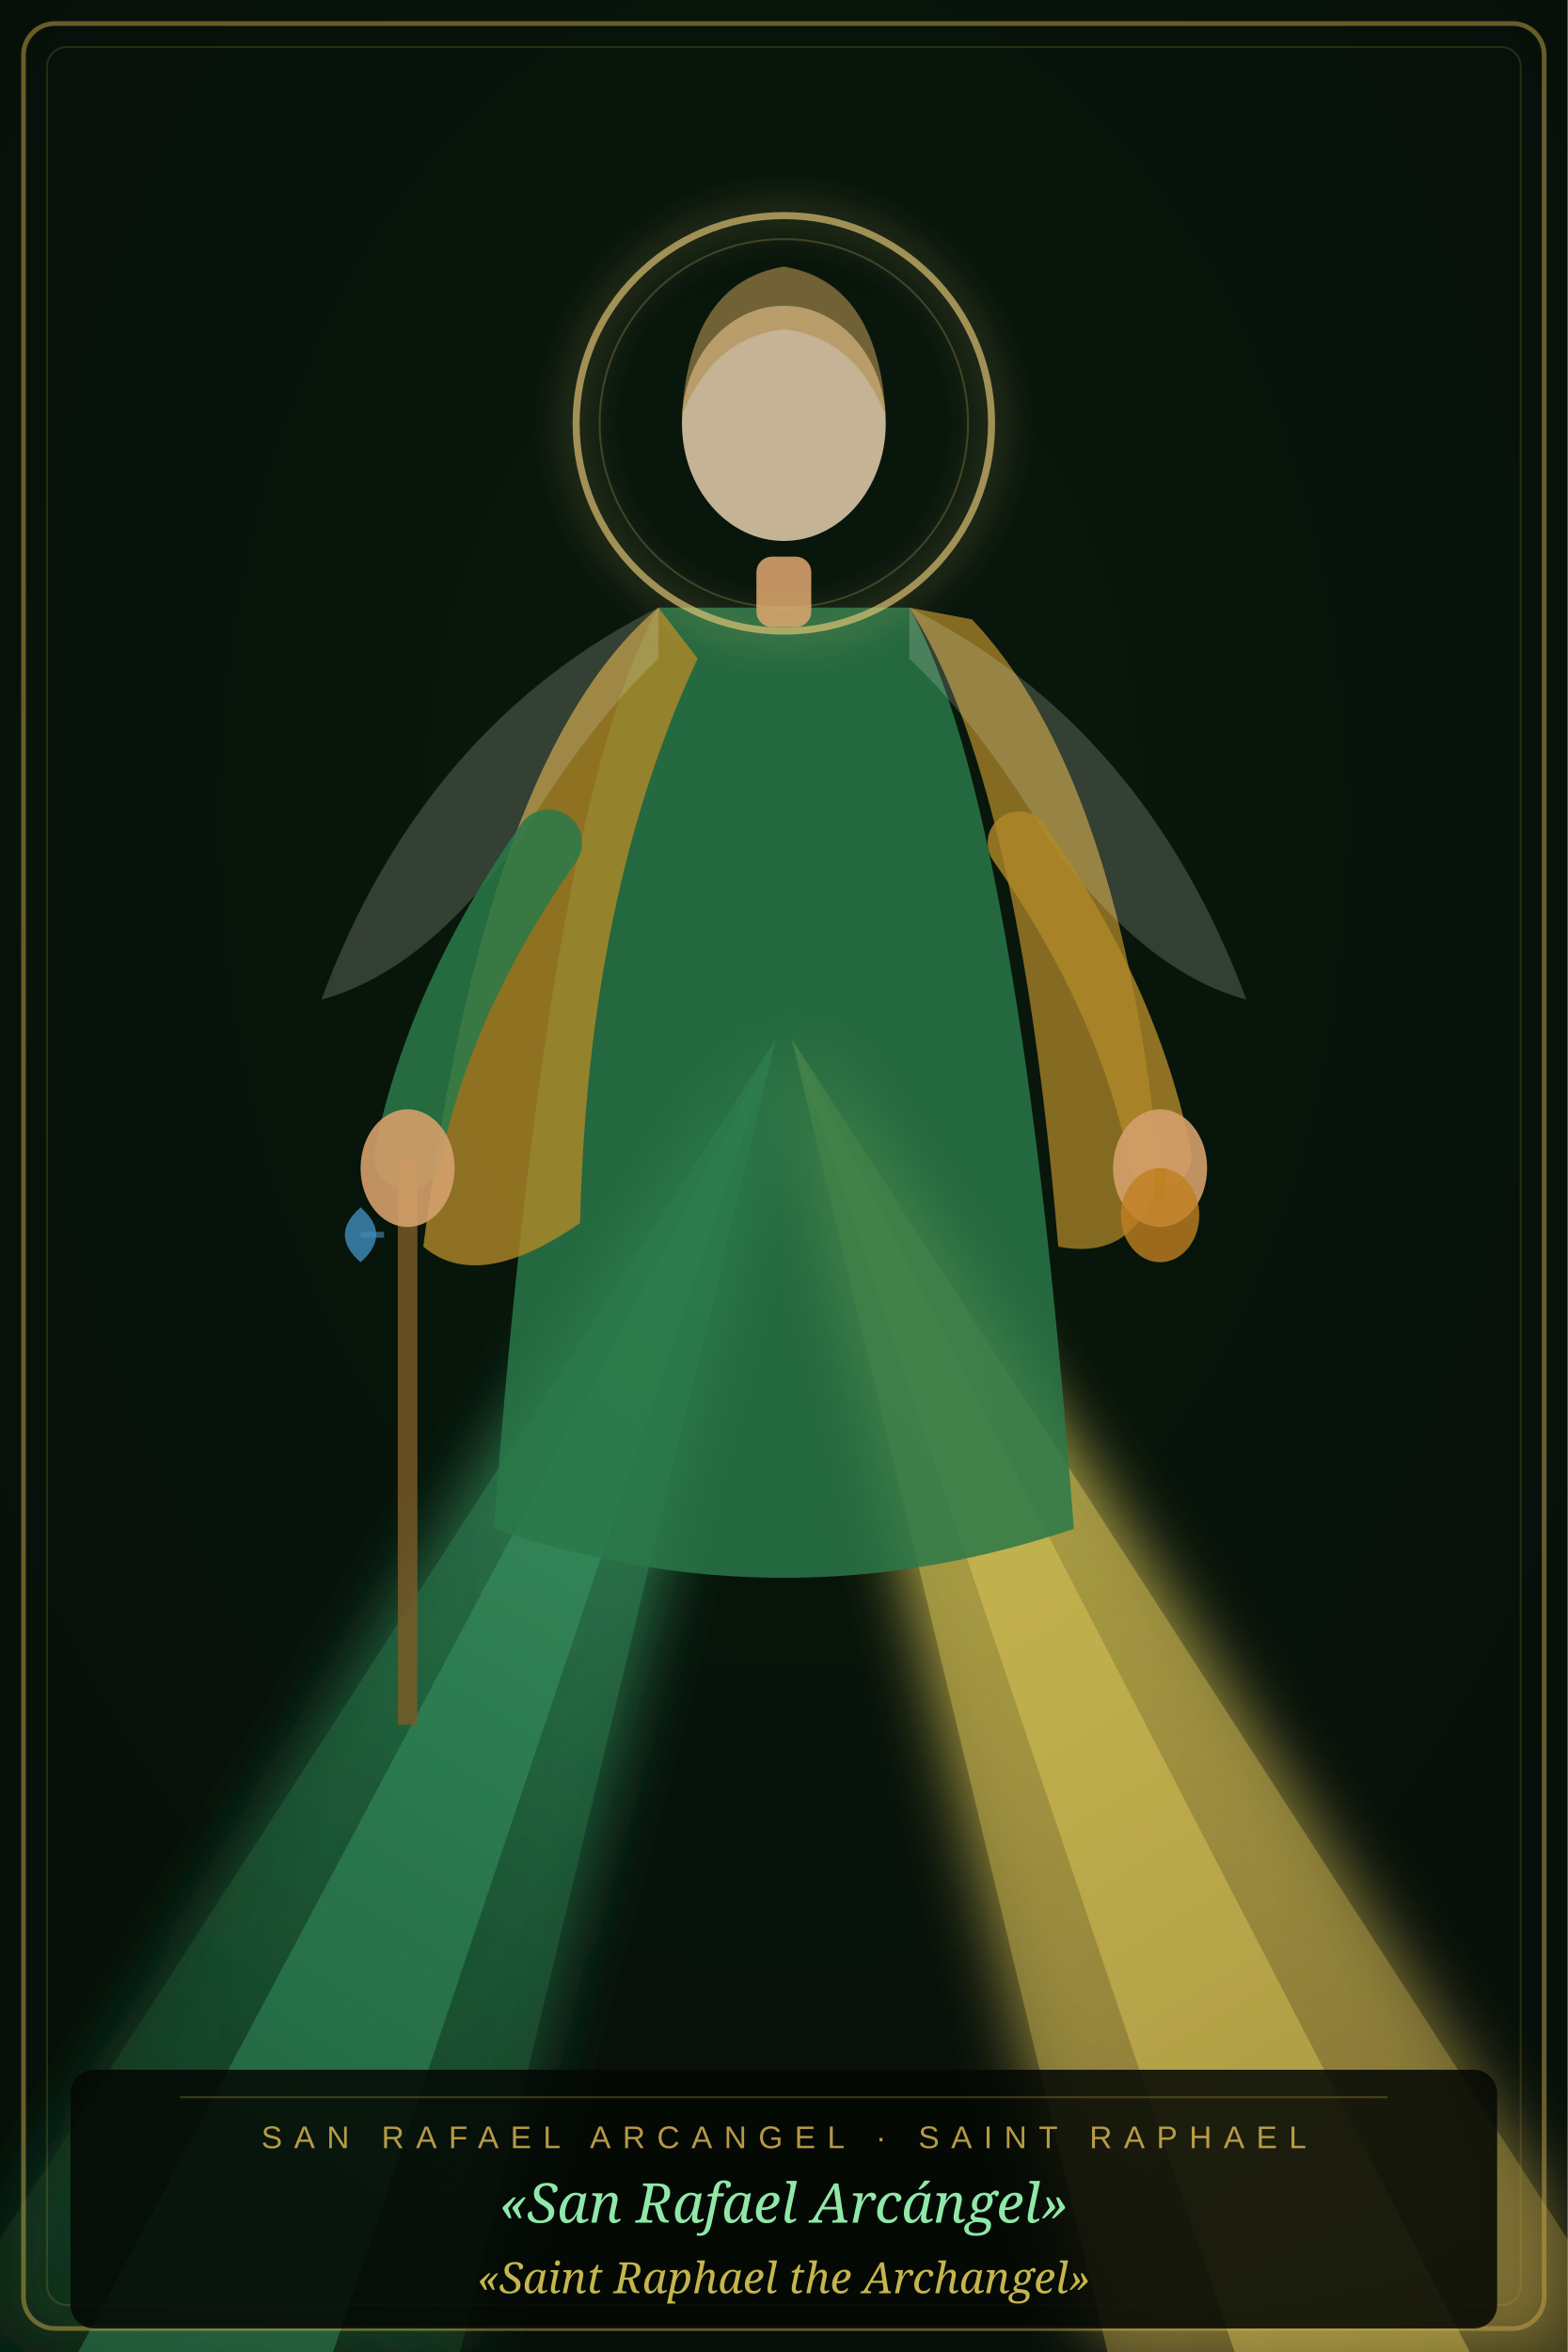
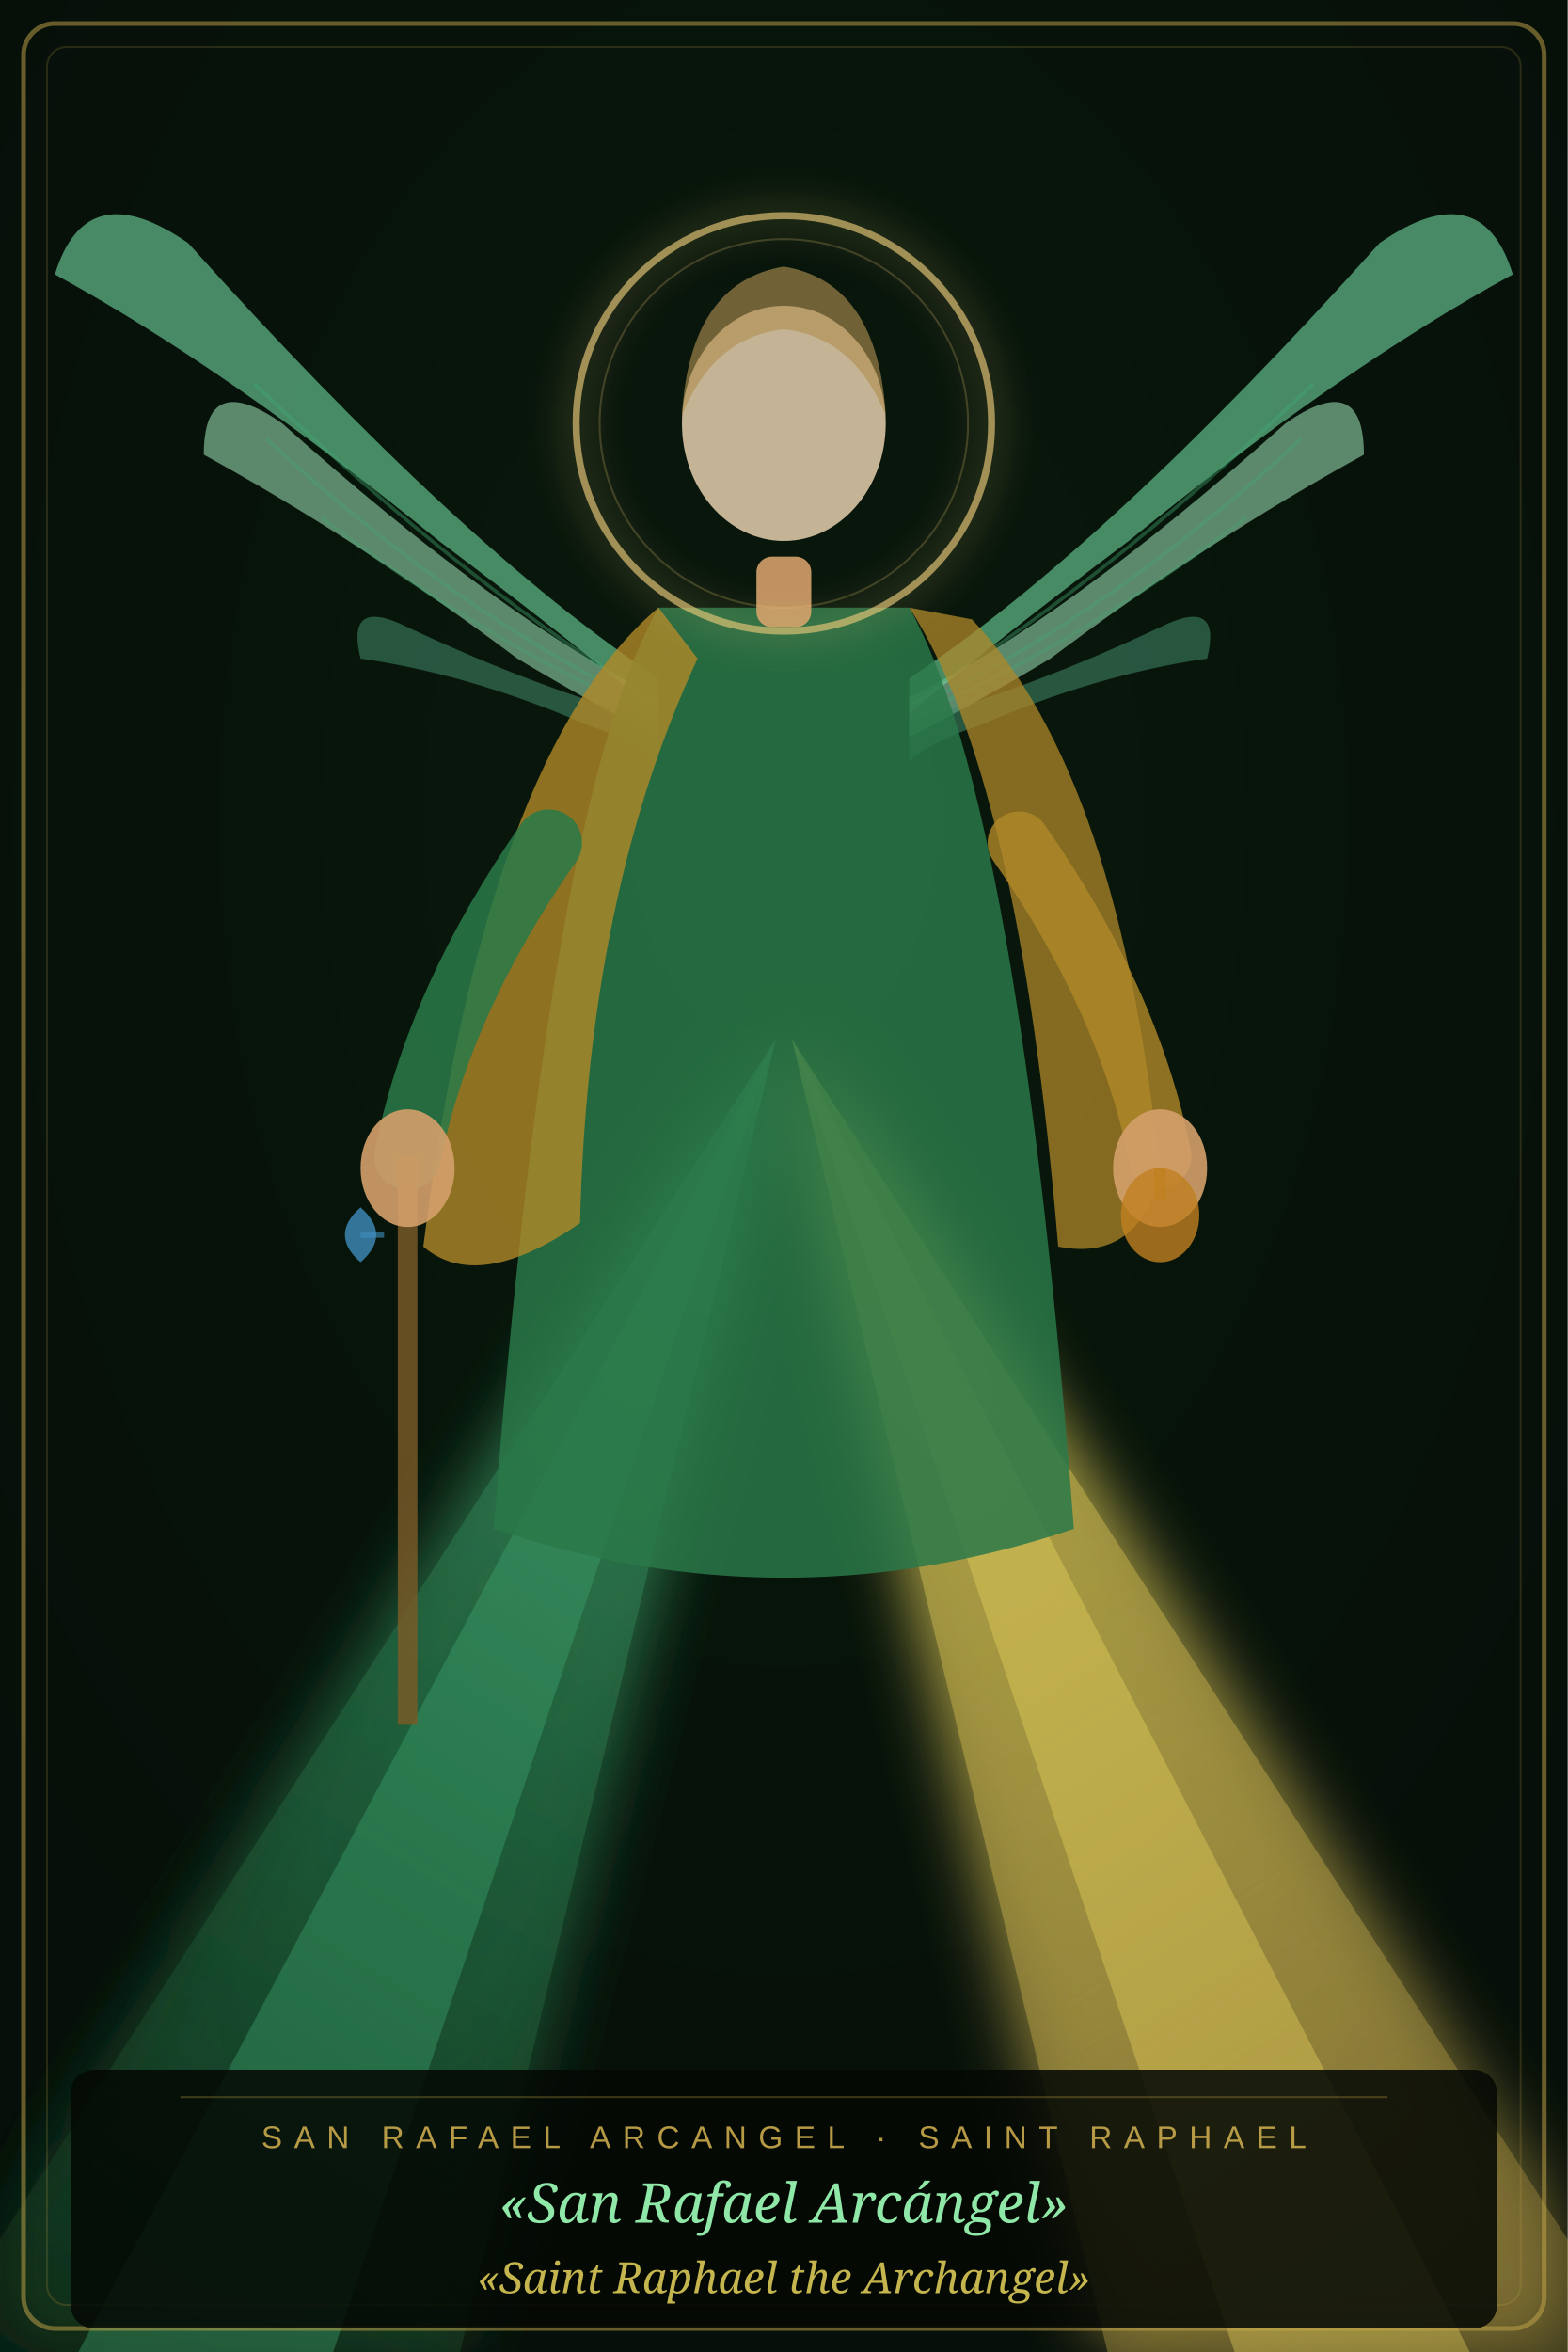
<svg xmlns="http://www.w3.org/2000/svg" viewBox="0 0 400 600">
  <defs>
    <radialGradient id="sr-bg" cx="50%" cy="35%" r="65%">
      <stop offset="0%" stop-color="#081208" />
      <stop offset="100%" stop-color="#040804" />
    </radialGradient>
    <linearGradient id="sr-r1" x1="50%" y1="0%" x2="10%" y2="100%">
      <stop offset="0%" stop-color="#40a870" stop-opacity="1" />
      <stop offset="100%" stop-color="#104020" stop-opacity="0.4" />
    </linearGradient>
    <linearGradient id="sr-r2" x1="50%" y1="0%" x2="90%" y2="100%">
      <stop offset="0%" stop-color="#f5e060" stop-opacity="1" />
      <stop offset="100%" stop-color="#c9a84c" stop-opacity="0.4" />
    </linearGradient>
    <filter id="sr-gl">
      <feGaussianBlur stdDeviation="9" result="b" />
      <feMerge>
        <feMergeNode in="b" />
        <feMergeNode in="b" />
        <feMergeNode in="SourceGraphic" />
      </feMerge>
    </filter>
    <filter id="sr-g2">
      <feGaussianBlur stdDeviation="5" result="b" />
      <feMerge>
        <feMergeNode in="b" />
        <feMergeNode in="SourceGraphic" />
      </feMerge>
    </filter>
  </defs>
  <rect width="400" height="600" fill="url(#sr-bg)" />
  <rect width="400" height="600" fill="#105030" opacity="0.10" />
  <polygon points="198,265 -25,610 115,610" fill="url(#sr-r1)" filter="url(#sr-gl)" opacity="0.72" />
  <polygon points="198,265 20,600  85,600" fill="#40a870" opacity="0.38" />
  <polygon points="202,265 425,610 285,610" fill="url(#sr-r2)" filter="url(#sr-gl)" opacity="0.70" />
  <polygon points="202,265 375,600 315,600" fill="#f5e060" opacity="0.34" />
+   <path d="M168,173 Q118,140 48,62 Q22,44 14,70 Q58,94 112,138 Q144,162 168,182 Z" fill="#60b888" opacity="0.72" />
+   <path d="M168,178 Q128,158 72,108 Q52,94 52,116 Q92,138 132,168 Q152,180 168,188 Z" fill="#90d0a8" opacity="0.62" />
+   <path d="M168,184 Q138,176 104,160 Q88,152 92,168 Q120,172 150,185 Q162,189 168,194 Z" fill="#408868" opacity="0.56" />
+   <path d="M168,179 Q122,152 65,98" stroke="#40a870" stroke-width="0.9" fill="none" opacity="0.40" />
+   <path d="M168,181 Q118,158 68,112" stroke="#40a870" stroke-width="0.9" fill="none" opacity="0.34" />
+   <path d="M168,183 Q124,164 82,132" stroke="#40a870" stroke-width="0.9" fill="none" opacity="0.27" />
+   <path d="M232,173 Q282,140 352,62 Q378,44 386,70 Q342,94 288,138 Q256,162 232,182 Z" fill="#60b888" opacity="0.72" />
+   <path d="M232,178 Q272,158 328,108 Q348,94 348,116 Q308,138 268,168 Q248,180 232,188 Z" fill="#90d0a8" opacity="0.62" />
+   <path d="M232,184 Q262,176 296,160 Q312,152 308,168 Q280,172 250,185 Q238,189 232,194 Z" fill="#408868" opacity="0.56" />
+   <path d="M232,179 Q278,152 335,98" stroke="#40a870" stroke-width="0.9" fill="none" opacity="0.40" />
+   <path d="M232,181 Q282,158 332,112" stroke="#40a870" stroke-width="0.9" fill="none" opacity="0.34" />
+   <path d="M232,183 Q276,164 318,132" stroke="#40a870" stroke-width="0.9" fill="none" opacity="0.27" />
  <path d="M168,155 Q140,205 126,390 Q200,415 274,390 Q260,205 232,155 Z" fill="#2a7848" opacity="0.84" />
  <path d="M168,155 Q124,192 108,318 Q122,330 148,312 Q150,228 178,168 Z" fill="#b08828" opacity="0.80" />
  <path d="M232,155 Q260,198 270,318 Q290,322 296,300 Q286,198 248,158 Z" fill="#b08828" opacity="0.74" />
-   <path d="M168,155 Q108,185 82,255 Q108,248 132,215 Q150,185 168,168 Z" fill="#e0e8d0" opacity="0.20" />
-   <path d="M232,155 Q292,185 318,255 Q292,248 268,215 Q250,185 232,168 Z" fill="#e0e8d0" opacity="0.20" />
  <path d="M140,215 Q112,255 104,295" stroke="#2a7848" stroke-width="17" fill="none" stroke-linecap="round" opacity="0.86" />
  <path d="M260,215 Q288,255 296,295" stroke="#b08828" stroke-width="16" fill="none" stroke-linecap="round" opacity="0.80" />
  <line x1="104" y1="295" x2="104" y2="440" stroke="#7a5a28" stroke-width="5" stroke-opacity="0.82" />
  <path d="M92,308 Q84,315 92,322 Q100,315 92,308 Z" fill="#4090c0" opacity="0.78" />
  <path d="M98,315 L92,315" stroke="#4090c0" stroke-width="1.5" opacity="0.6" />
  <ellipse cx="104" cy="298" rx="12" ry="15" fill="#d4a06a" opacity="0.9" />
  <ellipse cx="296" cy="298" rx="12" ry="15" fill="#d4a06a" opacity="0.9" />
  <ellipse cx="296" cy="310" rx="10" ry="12" fill="#c08020" opacity="0.80" />
  <path d="M296,298 L296,306" stroke="#c08020" stroke-width="3" opacity="0.7" />
  <rect x="193" y="142" width="14" height="18" rx="4" fill="#d4a06a" opacity="0.9" />
  <ellipse cx="200" cy="108" rx="26" ry="30" fill="#d4c0a0" opacity="0.92" />
  <path d="M174,106 Q176,72 200,68 Q224,72 226,106 Q218,86 200,84 Q182,86 174,106 Z" fill="#b09050" opacity="0.62" />
  <circle cx="200" cy="108" r="53" fill="none" stroke="#e8c97a" stroke-width="1.8" stroke-opacity="0.65" filter="url(#sr-g2)" />
  <circle cx="200" cy="108" r="47" fill="none" stroke="#e8c97a" stroke-width="0.5" stroke-opacity="0.22" />
  <rect x="6" y="6" width="388" height="588" rx="8" fill="none" stroke="#c9a84c" stroke-width="1.2" stroke-opacity="0.5" />
  <rect x="12" y="12" width="376" height="576" rx="5" fill="none" stroke="#c9a84c" stroke-width="0.5" stroke-opacity="0.18" />
  <rect x="18" y="528" width="364" height="66" rx="6" fill="#040804" opacity="0.86" />
  <line x1="46" y1="535" x2="354" y2="535" stroke="#c9a84c" stroke-width="0.5" stroke-opacity="0.28" />
  <text x="200" y="548" text-anchor="middle" font-family="Arial,sans-serif" font-size="8" fill="#c9a84c" letter-spacing="3" opacity="0.9">SAN RAFAEL ARCANGEL  ·  SAINT RAPHAEL</text>
  <text x="200" y="567" text-anchor="middle" font-family="Georgia,serif" font-size="14" fill="#90e8a8" font-style="italic">«San Rafael Arcángel»</text>
  <text x="200" y="585" text-anchor="middle" font-family="Georgia,serif" font-size="11" fill="#f5e060" font-style="italic" opacity="0.8">«Saint Raphael the Archangel»</text>
</svg>
